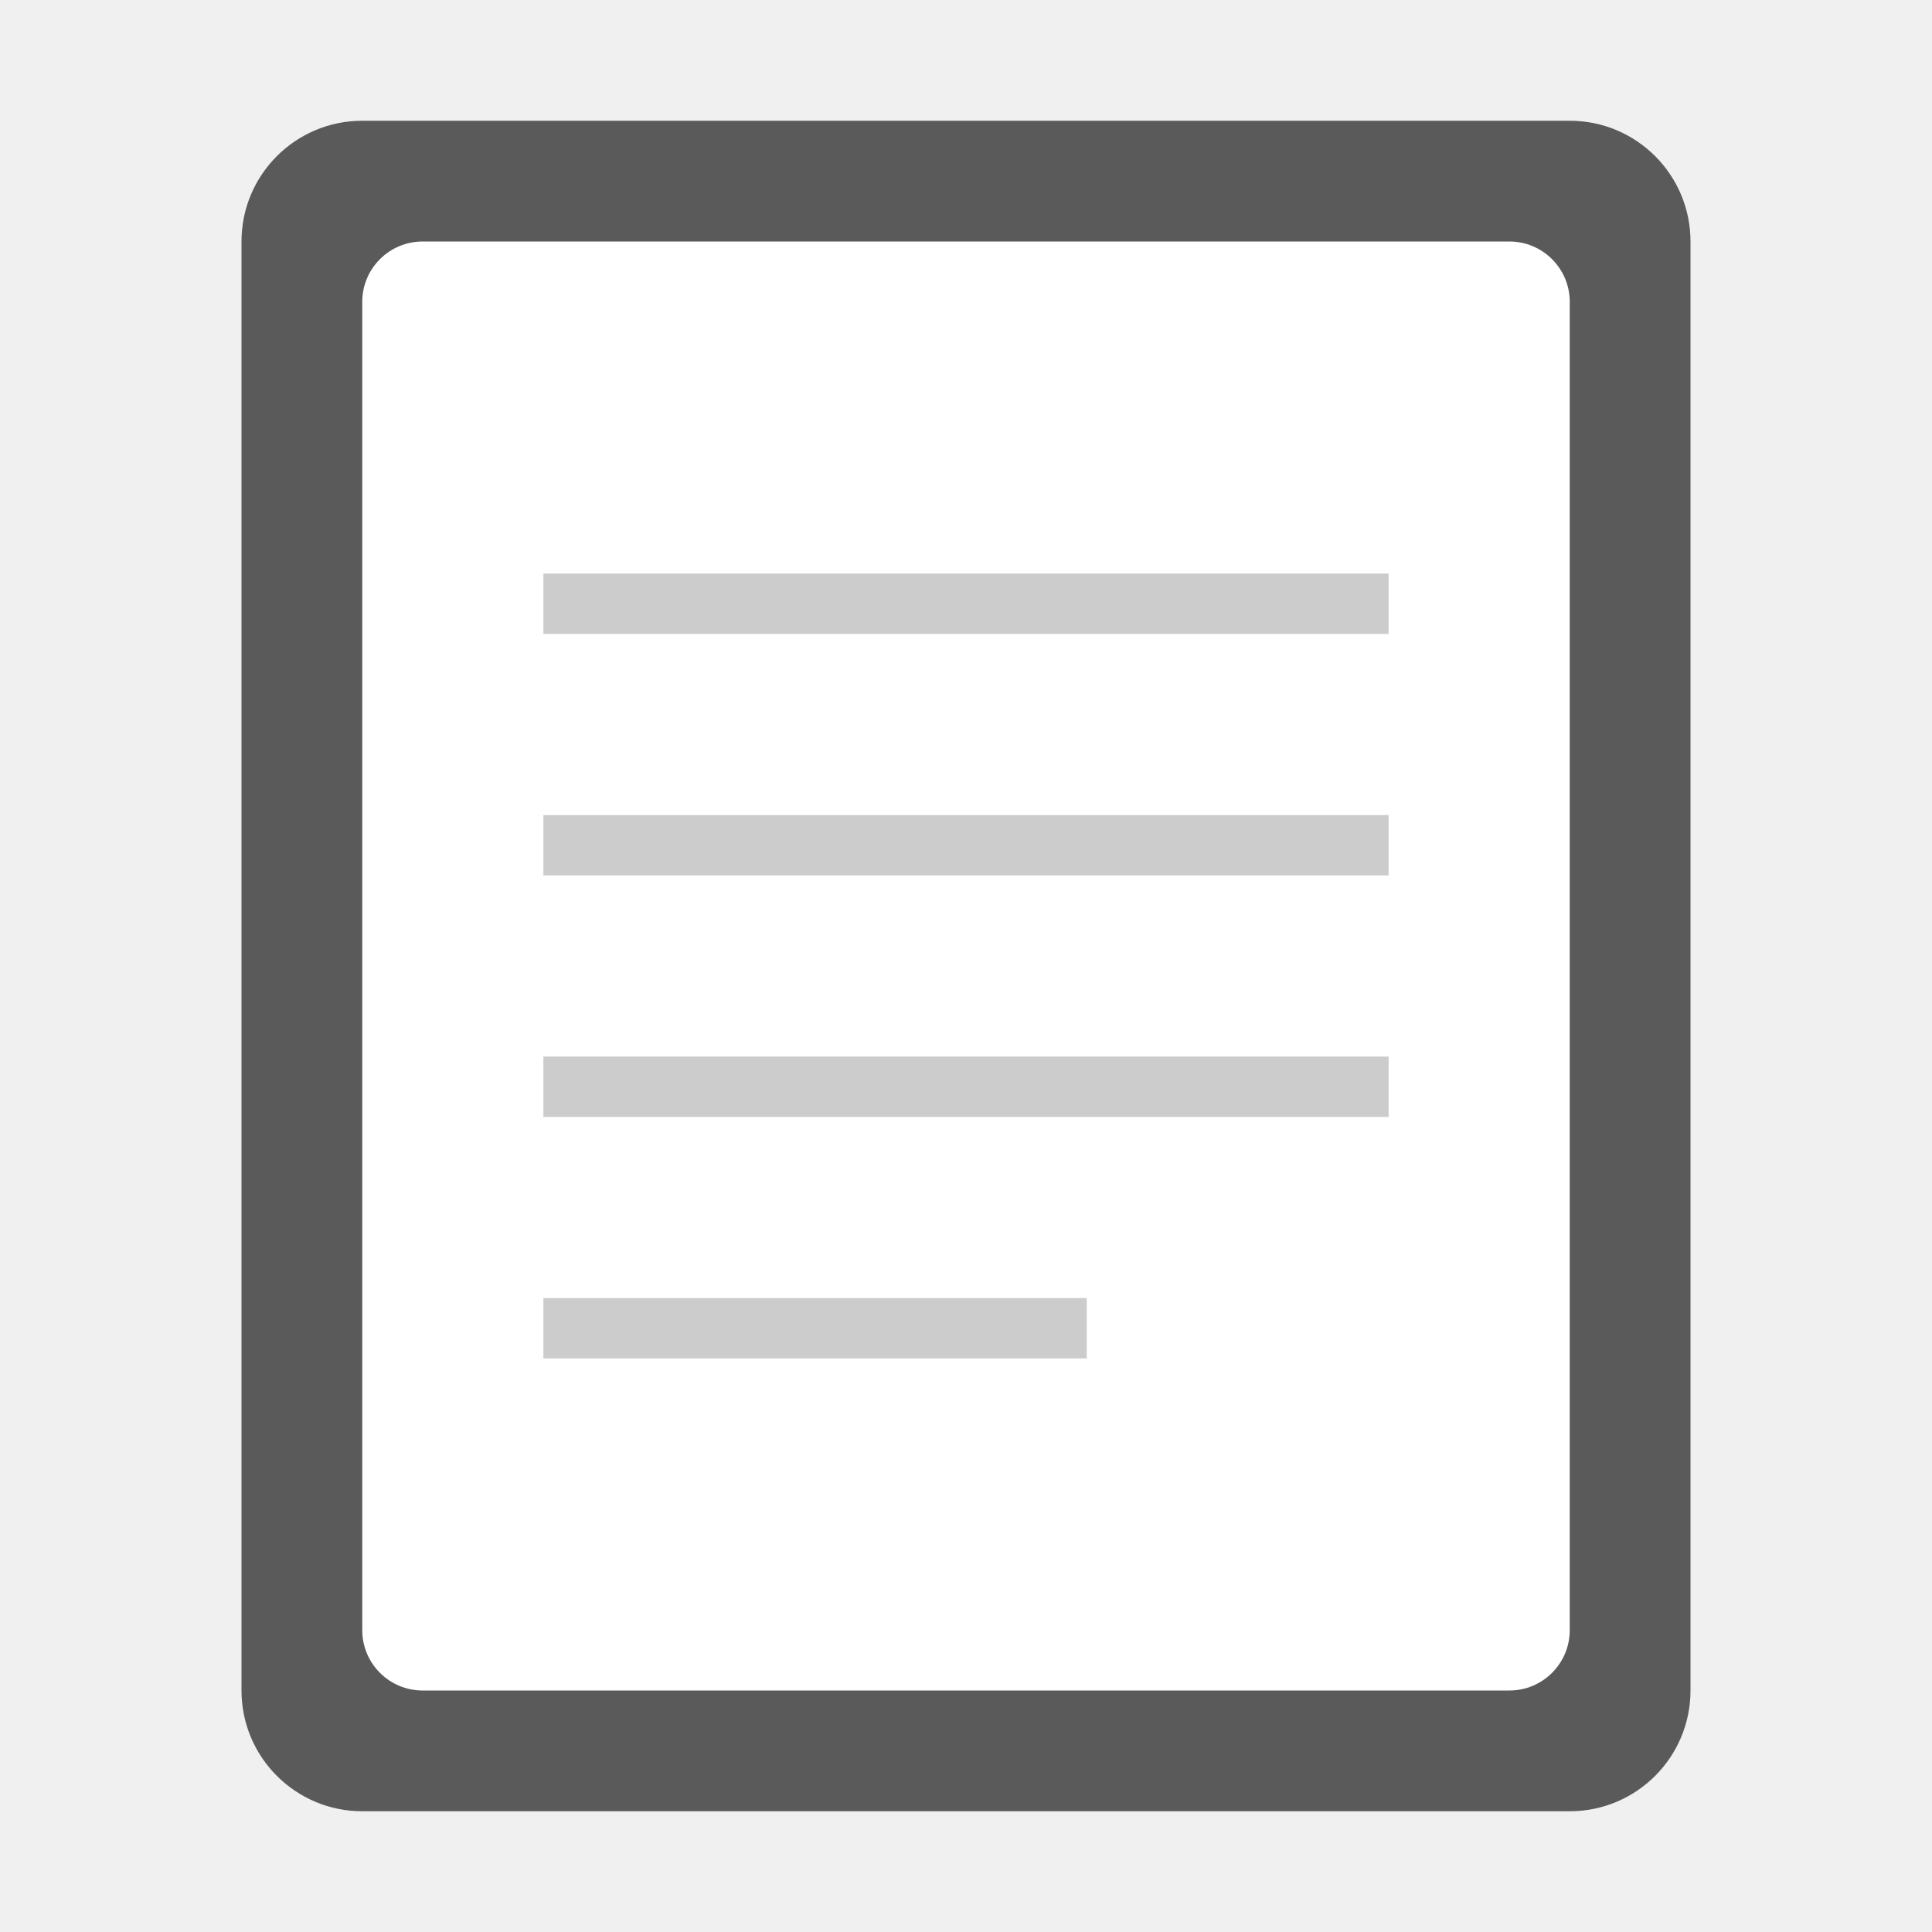
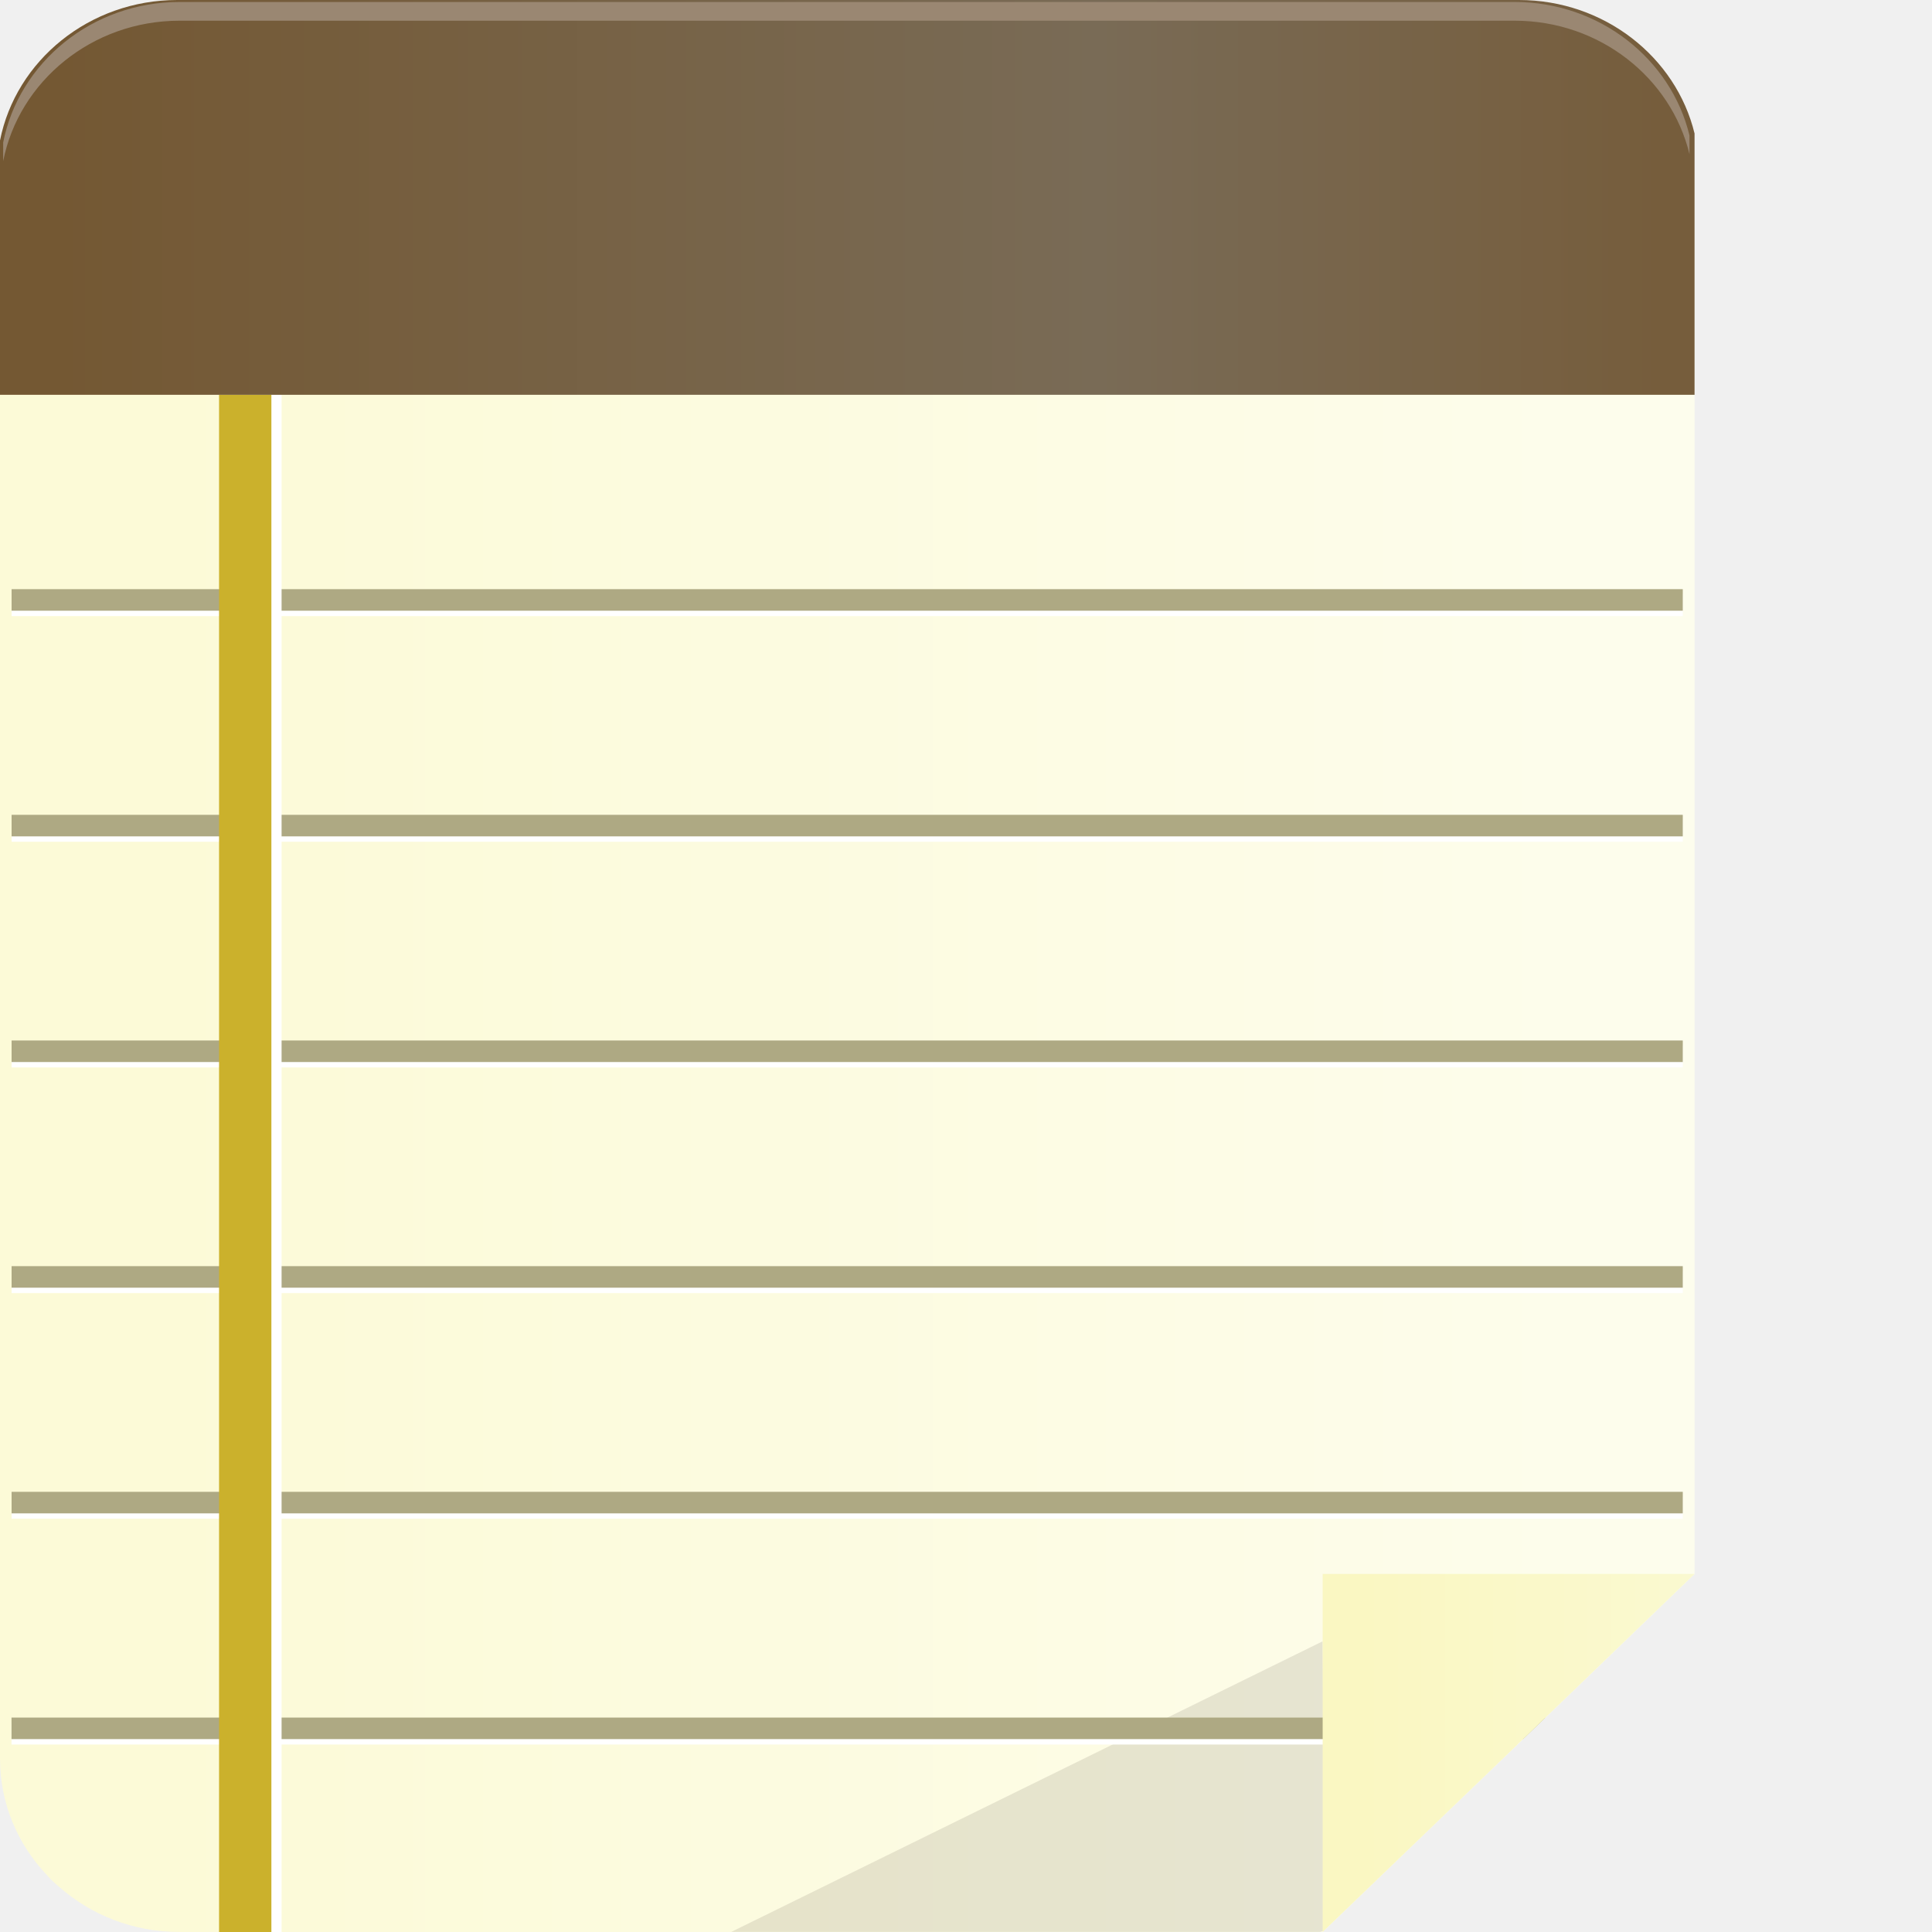
- <svg xmlns="http://www.w3.org/2000/svg" width="32" height="32" viewBox="0 0 32 32">
-   <style>
-     .notepad-gray { fill: #5A5A5A; }
-     .notepad-blue { fill: #2B6CB0; }
-   </style>
-   <rect class="notepad-gray" x="4" y="2" width="24" height="28" rx="2" ry="2" />
-   <rect fill="white" x="6" y="4" width="20" height="24" rx="1" ry="1" />
-   <line x1="9" y1="10" x2="23" y2="10" stroke="#CCCCCC" stroke-width="1" />
-   <line x1="9" y1="14" x2="23" y2="14" stroke="#CCCCCC" stroke-width="1" />
-   <line x1="9" y1="18" x2="23" y2="18" stroke="#CCCCCC" stroke-width="1" />
-   <line x1="9" y1="22" x2="18" y2="22" stroke="#CCCCCC" stroke-width="1" />
+ <svg xmlns="http://www.w3.org/2000/svg" version="1.1" id="_x36_" viewBox="0 0 512 512" xml:space="preserve">
+   <g>
+     <defs>
+       <filter id="Adobe_OpacityMaskFilter" filterUnits="userSpaceOnUse" x="0" y="0" width="449.074" height="512">
+         <feFlood style="flood-color:white;flood-opacity:1" result="back" />
+         <feBlend in="SourceGraphic" in2="back" mode="normal" />
+       </filter>
+     </defs>
+     <mask maskUnits="userSpaceOnUse" x="0" y="0" width="449.074" height="512" id="SVGID_1_">
+       <g style="filter:url(#Adobe_OpacityMaskFilter);">
+         <defs>
+           <filter id="Adobe_OpacityMaskFilter_1_" filterUnits="userSpaceOnUse" x="0" y="0" width="449.074" height="512">
+             <feFlood style="flood-color:white;flood-opacity:1" result="back" />
+             <feBlend in="SourceGraphic" in2="back" mode="normal" />
+           </filter>
+         </defs>
+         <mask maskUnits="userSpaceOnUse" x="0" y="0" width="449.074" height="512" id="SVGID_1_">
+           <g style="filter:url(#Adobe_OpacityMaskFilter_1_);">
+ 				</g>
+         </mask>
+         <linearGradient id="SVGID_2_" gradientUnits="userSpaceOnUse" x1="0" y1="256" x2="449.074" y2="256">
+           <stop offset="0.101" style="stop-color:#F6F6F6" />
+           <stop offset="1" style="stop-color:#FFFFFF" />
+         </linearGradient>
+         <path style="mask:url(#SVGID_1_);fill:url(#SVGID_2_);" d="M449.074,45.881v371.248l-46.923,45.209l-51.108,49.158L350.521,512     H47.619c-12.385,0-23.547-4.538-32.008-12.017c-1.134-0.924-2.18-1.932-3.139-3.025C4.709,488.808,0,477.967,0,466.035V45.881     c0-2.941,0.261-5.798,0.872-8.655C5.059,16.05,24.421,0,47.619,0h353.835c18.403,0,34.45,10.167,42.3,24.957     c1.744,3.277,3.139,6.723,4.011,10.42C448.638,38.738,449.074,42.268,449.074,45.881z" />
+       </g>
+     </mask>
+     <linearGradient id="SVGID_3_" gradientUnits="userSpaceOnUse" x1="0" y1="256" x2="449.074" y2="256">
+       <stop offset="0.101" style="stop-color:#FCFAD7" />
+       <stop offset="1" style="stop-color:#FDFDED" />
+     </linearGradient>
+     <path style="fill:url(#SVGID_3_);" d="M449.074,45.881v371.248l-46.923,45.209l-51.108,49.158L350.521,512H47.619   c-12.385,0-23.547-4.538-32.008-12.017c-1.134-0.924-2.18-1.932-3.139-3.025C4.709,488.808,0,477.967,0,466.035V45.881   c0-2.941,0.261-5.798,0.872-8.655C5.059,16.05,24.421,0,47.619,0h353.835c18.403,0,34.45,10.167,42.3,24.957   c1.744,3.277,3.139,6.723,4.011,10.42C448.638,38.738,449.074,42.268,449.074,45.881z" />
+     <polygon style="opacity:0.2;fill:#8D8275;" points="350.521,434.961 193.794,511.975 349.823,511.975 350.521,511.771    351.043,511.566  " />
+     <g>
+       <g>
+         <g>
+           <rect x="3.074" y="217.364" style="fill:#FFFFFF;" width="442.879" height="5.71" />
+         </g>
+         <g>
+           <rect x="3.074" y="215.937" style="fill:#AEA983;" width="442.879" height="5.71" />
+         </g>
+       </g>
+       <g>
+         <g>
+           <rect x="3.074" y="157.561" style="fill:#FFFFFF;" width="442.879" height="5.71" />
+         </g>
+         <g>
+           <rect x="3.074" y="156.134" style="fill:#AEA983;" width="442.879" height="5.71" />
+         </g>
+       </g>
+       <g>
+         <g>
+           <rect x="3.074" y="277.169" style="fill:#FFFFFF;" width="442.879" height="5.709" />
+         </g>
+         <g>
+           <rect x="3.074" y="275.74" style="fill:#AEA983;" width="442.879" height="5.71" />
+         </g>
+       </g>
+       <g>
+         <g>
+           <rect x="3.074" y="336.971" style="fill:#FFFFFF;" width="442.879" height="5.709" />
+         </g>
+         <g>
+           <rect x="3.074" y="335.543" style="fill:#AEA983;" width="442.879" height="5.71" />
+         </g>
+       </g>
+       <g>
+         <g>
+           <rect x="3.074" y="396.775" style="fill:#FFFFFF;" width="442.879" height="5.71" />
+         </g>
+         <g>
+           <rect x="3.074" y="395.348" style="fill:#AEA983;" width="442.879" height="5.709" />
+         </g>
+       </g>
+       <g>
+         <g>
+           <polygon style="fill:#FFFFFF;" points="408.081,456.599 402.152,462.313 3.052,462.313 3.052,456.599     " />
+         </g>
+         <g>
+           <polygon style="fill:#AEA983;" points="409.564,455.17 403.634,460.884 3.052,460.884 3.052,455.17     " />
+         </g>
+       </g>
+     </g>
+     <g>
+       <rect x="59.971" y="104.619" style="fill:#FFFFFF;" width="14.652" height="407.381" />
+       <rect x="58.052" y="104.619" style="fill:#CBB12C;" width="13.867" height="407.381" />
+     </g>
+     <linearGradient id="SVGID_4_" gradientUnits="userSpaceOnUse" x1="350.521" y1="464.54" x2="449.074" y2="464.54">
+       <stop offset="0.106" style="stop-color:#FAF7C2" />
+       <stop offset="1" style="stop-color:#FAF9D0" />
+     </linearGradient>
+     <polygon style="fill:url(#SVGID_4_);" points="449.074,417.104 402.152,462.313 350.521,511.976 350.521,417.104  " />
+     <defs>
+       <filter id="Adobe_OpacityMaskFilter_2_" filterUnits="userSpaceOnUse" x="0" y="0" width="449.074" height="104.619">
+         <feFlood style="flood-color:white;flood-opacity:1" result="back" />
+         <feBlend in="SourceGraphic" in2="back" mode="normal" />
+       </filter>
+     </defs>
+     <mask maskUnits="userSpaceOnUse" x="0" y="0" width="449.074" height="104.619" id="SVGID_5_">
+       <g style="filter:url(#Adobe_OpacityMaskFilter_2_);">
+         <defs>
+           <filter id="Adobe_OpacityMaskFilter_3_" filterUnits="userSpaceOnUse" x="0" y="0" width="449.074" height="104.619">
+             <feFlood style="flood-color:white;flood-opacity:1" result="back" />
+             <feBlend in="SourceGraphic" in2="back" mode="normal" />
+           </filter>
+         </defs>
+         <mask maskUnits="userSpaceOnUse" x="0" y="0" width="449.074" height="104.619" id="SVGID_5_">
+           <g style="filter:url(#Adobe_OpacityMaskFilter_3_);">
+ 				</g>
+         </mask>
+         <linearGradient id="SVGID_6_" gradientUnits="userSpaceOnUse" x1="0" y1="52.309" x2="449.074" y2="52.309">
+           <stop offset="0.034" style="stop-color:#F6F6F6" />
+           <stop offset="0.647" style="stop-color:#F6F6F6" />
+           <stop offset="0.981" style="stop-color:#F6F6F6" />
+         </linearGradient>
+         <path style="mask:url(#SVGID_5_);fill:url(#SVGID_6_);" d="M449.074,35.377v69.242H0V37.225C4.207,16.05,23.664,0,46.975,0     h355.561C425.148,0,444.166,15.125,449.074,35.377z" />
+       </g>
+     </mask>
+     <linearGradient id="SVGID_7_" gradientUnits="userSpaceOnUse" x1="0" y1="52.309" x2="449.074" y2="52.309">
+       <stop offset="0.034" style="stop-color:#745833" />
+       <stop offset="0.647" style="stop-color:#796B56" />
+       <stop offset="0.981" style="stop-color:#765D3C" />
+     </linearGradient>
+     <path style="fill:url(#SVGID_7_);" d="M449.074,35.377v69.242H0V37.225C4.207,16.05,23.664,0,46.975,0h355.561   C425.148,0,444.166,15.125,449.074,35.377z" />
+     <path style="fill:#9A8772;" d="M447.732,35.906v4.957c-4.884-20.251-23.81-35.376-46.312-35.376H47.586   c-23.2,0-42.562,16.049-46.748,37.225v-4.959C5.025,16.579,24.387,0.529,47.586,0.529H401.42   C423.922,0.529,442.848,15.654,447.732,35.906z" />
+   </g>
</svg>
